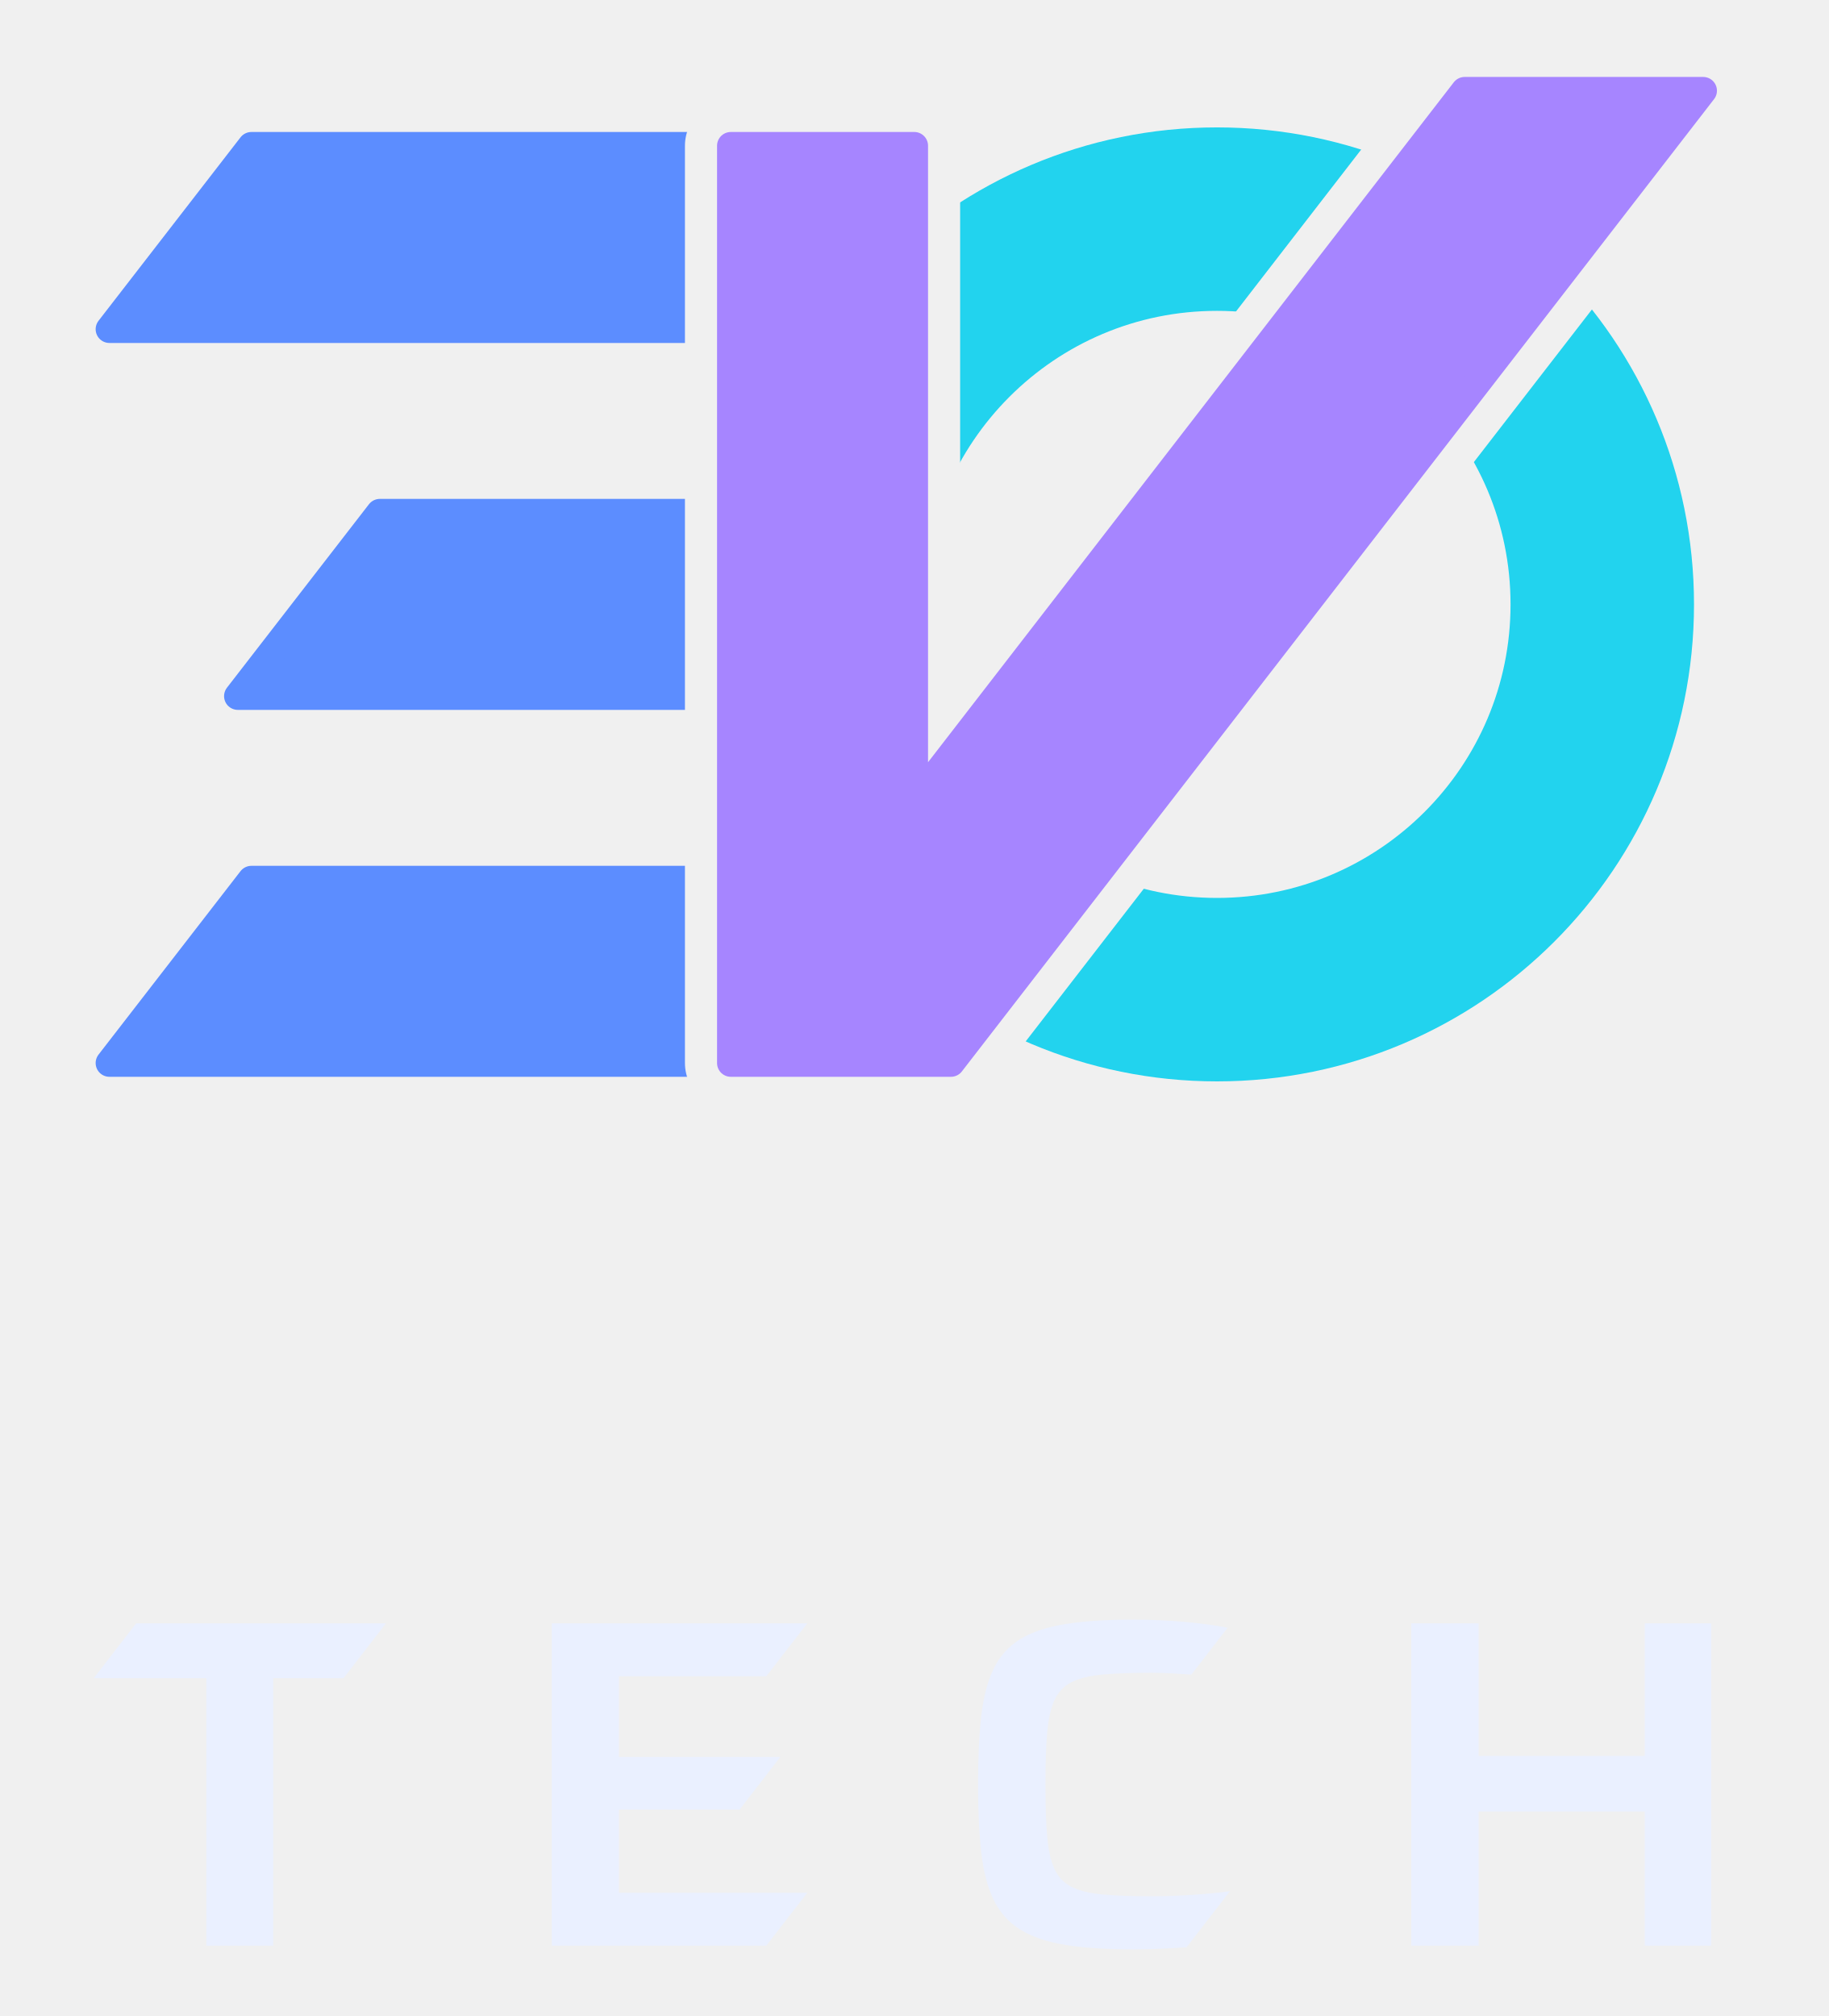
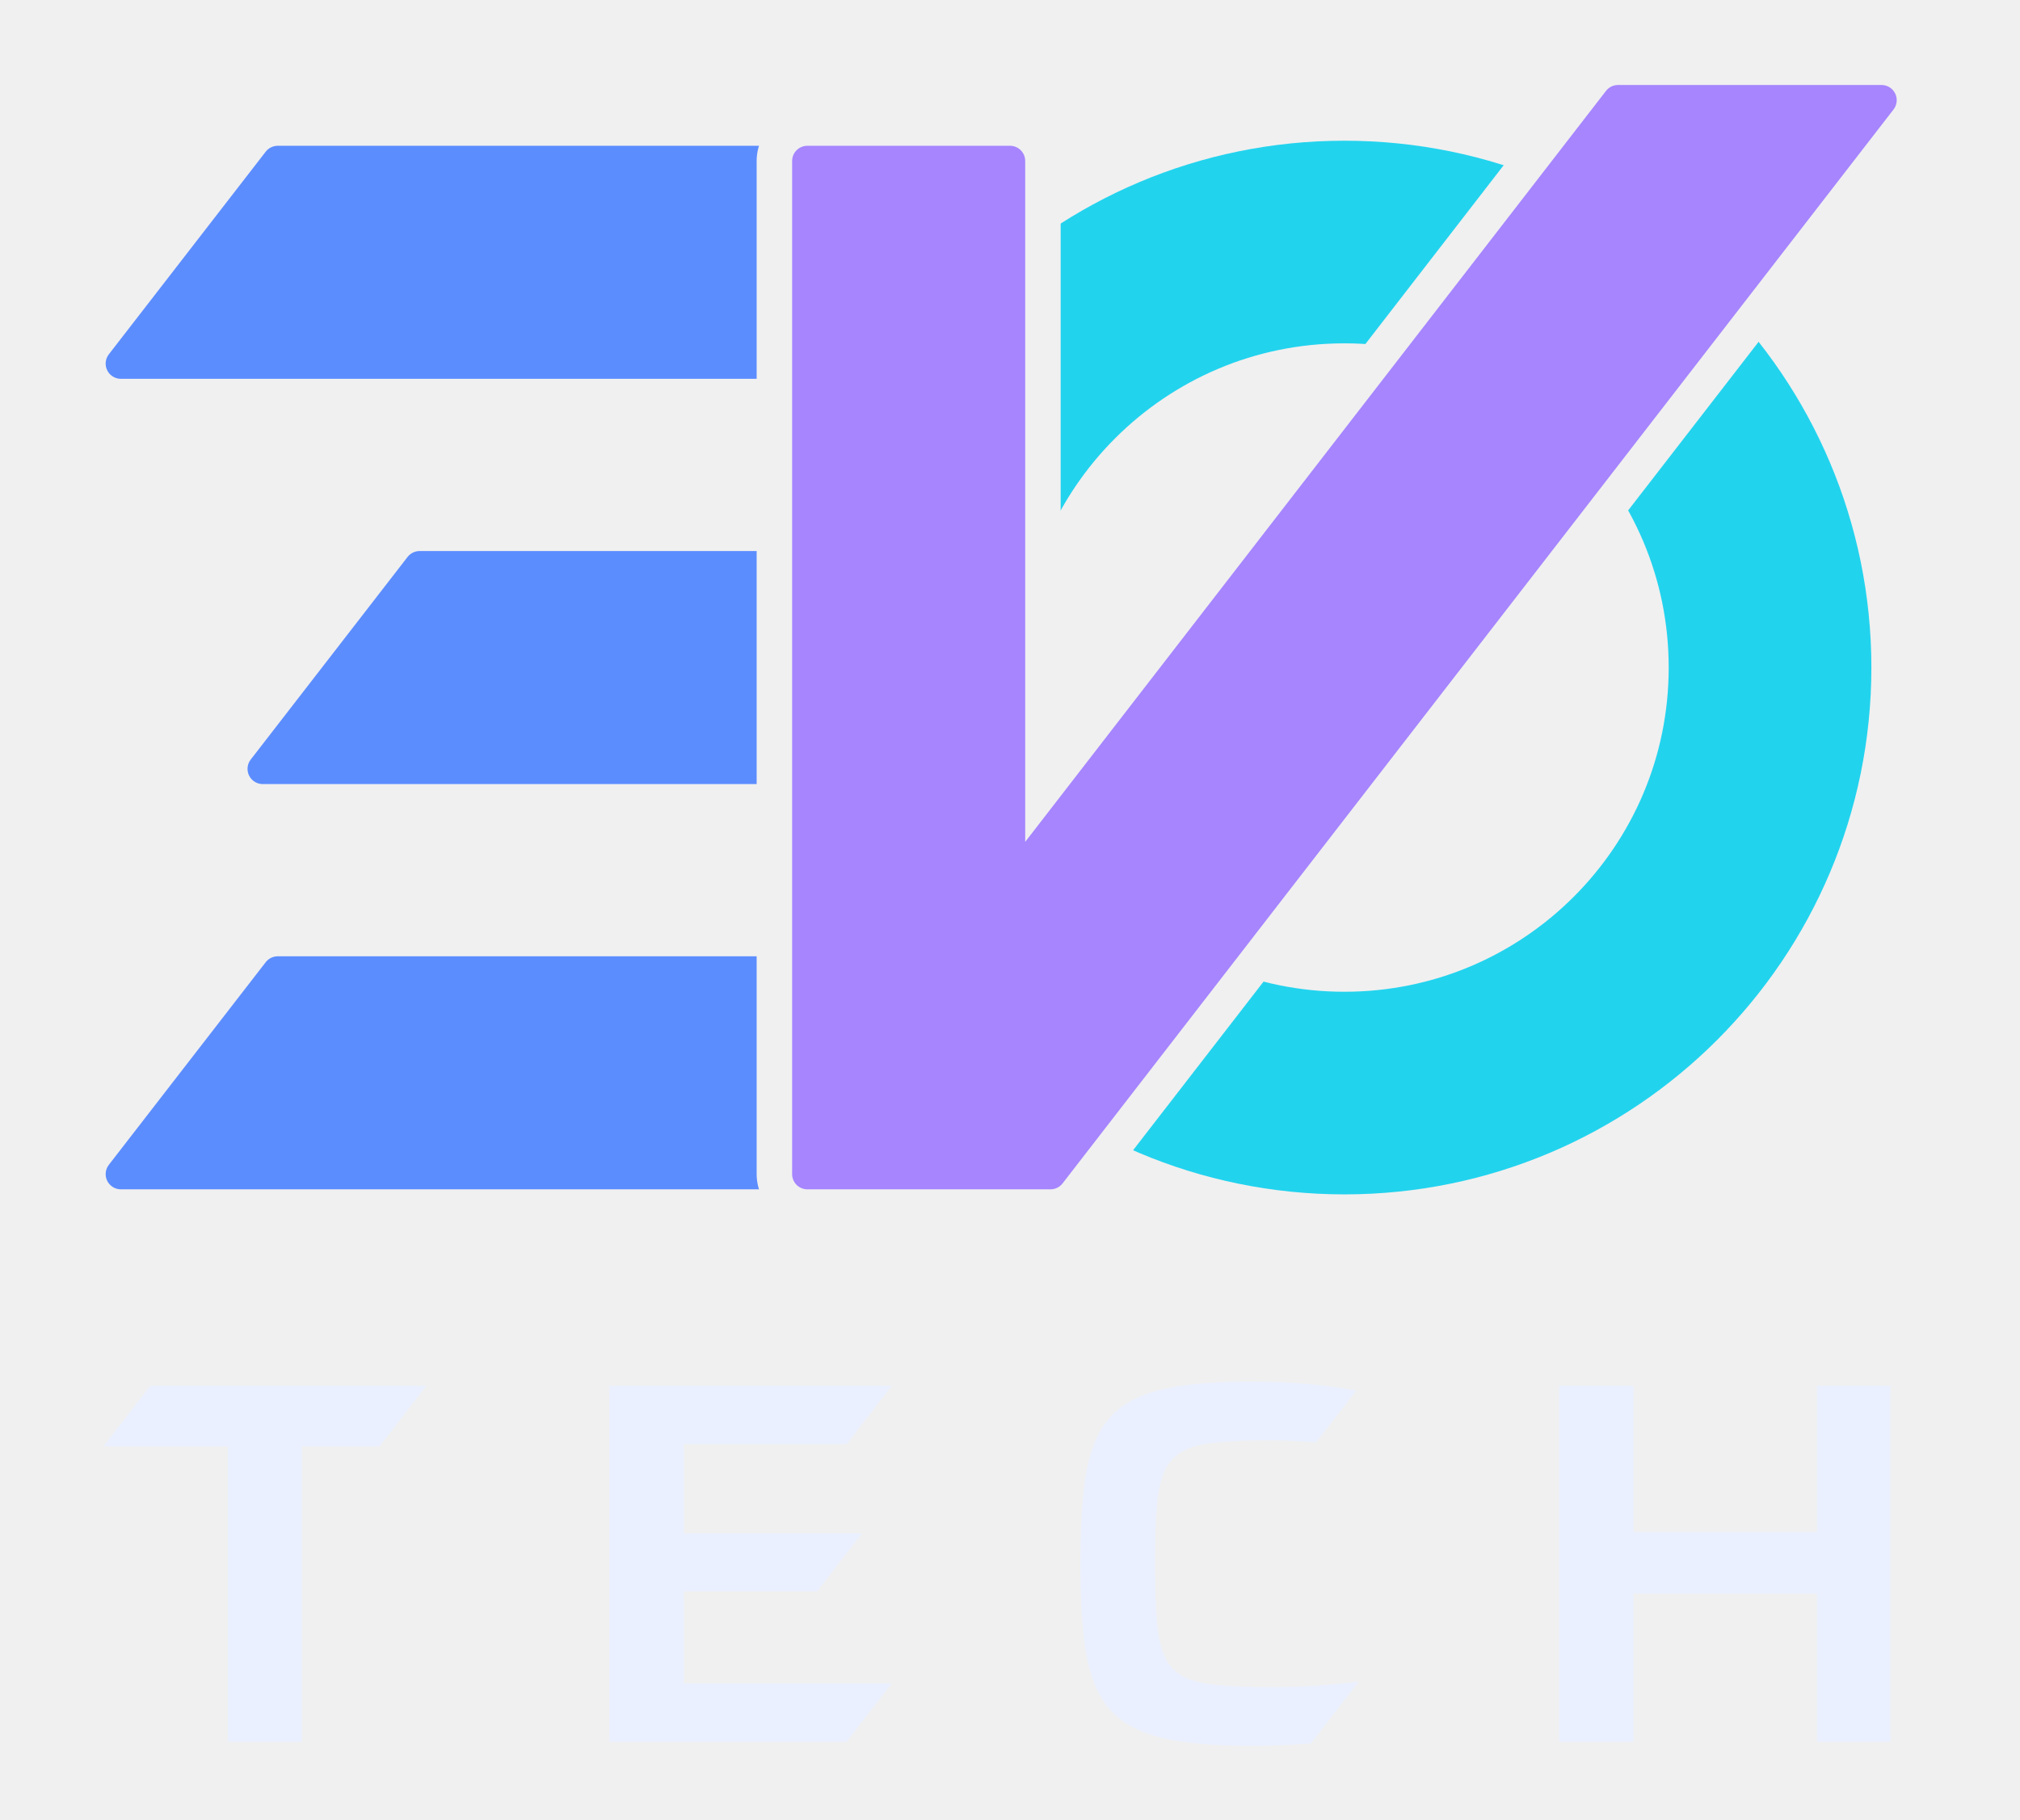
- <svg xmlns="http://www.w3.org/2000/svg" viewBox="22 6 156 172" role="img" aria-label="3VOtech logo, stacked, color, for dark grounds">
+ <svg xmlns="http://www.w3.org/2000/svg" viewBox="22 6 156 140.54" role="img" aria-label="3VOtech logo, stacked, color, for dark grounds">
  <svg x="28" y="10" width="144" height="92" viewBox="-12 -10 184 116">
    <mask id="knock-s" maskUnits="userSpaceOnUse" x="-20" y="-20" width="200" height="140">
      <rect x="-20" y="-20" width="200" height="140" fill="#fff" />
      <path d="M60 0H80V71.6L140 -6H166L84 100H60Z" fill="#000" stroke="#000" stroke-width="10" stroke-linejoin="round" />
    </mask>
    <g mask="url(#knock-s)">
      <circle cx="113" cy="50" r="42" fill="none" stroke-width="20" stroke="#22D3EE" />
      <path d="M7.74 0H60V20H-7.74Z" fill="#5C8DFF" stroke="#5C8DFF" stroke-width="3" stroke-linejoin="round" />
      <path d="M21.74 40H60V60H6.26Z" fill="#5C8DFF" stroke="#5C8DFF" stroke-width="3" stroke-linejoin="round" />
      <path d="M7.74 80H60V100H-7.74Z" fill="#5C8DFF" stroke="#5C8DFF" stroke-width="3" stroke-linejoin="round" />
    </g>
    <path d="M60 0H80V71.6L140 -6H166L84 100H60Z" fill="#A685FF" stroke="#A685FF" stroke-width="3" stroke-linejoin="round" />
  </svg>
-   <g transform="translate(28.83 172) scale(0.03997)">
+   <g transform="translate(28.83 140.54) scale(0.03997)">
    <mask id="cut-s" maskUnits="userSpaceOnUse" x="-500" y="-1200" width="4482" height="1700">
      <rect x="-500" y="-1200" width="4482" height="1700" fill="#fff" />
      <path d="M130.6 -702.1L-0.9 -702.1L-0.9 -556.9L18.3 -556.9ZM663.8 -702.1L683.0 -702.1L683.0 -556.9L551.5 -556.9ZM1562.6 -701.5L1582.2 -701.5L1582.2 -561.6L1454.3 -561.6ZM1505.0 -416.2L1524.6 -416.2L1524.6 -277.0L1397.3 -277.0ZM1562.6 -126.4L1582.2 -126.4L1582.2 13.5L1454.3 13.5ZM2459.3 -691.4L2479.3 -691.4L2479.3 -558.9L2356.7 -558.9ZM2464.6 -129.5L2484.3 -129.5L2484.3 7.1L2358.9 7.1Z" fill="#000" />
    </mask>
    <g mask="url(#cut-s)">
      <path d="M269.55 0.0V-570.91H29.152V-688.0H652.961V-570.91H412.298V0.0ZM1006.776 0.0V-688.0H1552.17V-575.098H1150.128V-402.753H1494.59V-290.511H1150.128V-112.902H1552.17V0.0ZM2249.039 8.0Q2162.115 8.0 2103.086 -1.632Q2044.058 -11.264 2006.86 -34.396Q1969.662 -57.528 1950.162 -97.594Q1930.662 -137.66 1923.662 -198.528Q1916.662 -259.396 1916.662 -344.0Q1916.662 -429.472 1923.596 -490.274Q1930.53 -551.076 1950.03 -591.142Q1969.53 -631.208 2006.294 -653.972Q2043.058 -676.736 2102.52 -686.368Q2161.983 -696.0 2249.039 -696.0Q2282.435 -696.0 2319.029 -693.934Q2355.623 -691.868 2389.717 -687.802Q2423.811 -683.736 2449.339 -678.604V-571.702Q2418.171 -575.702 2387.605 -577.702Q2357.039 -579.702 2331.425 -581.136Q2305.811 -582.57 2287.132 -582.57Q2224.168 -582.57 2182.347 -578.702Q2140.525 -574.834 2115.977 -562.296Q2091.43 -549.758 2079.656 -523.814Q2067.882 -497.871 2064.212 -454.351Q2060.542 -410.831 2060.542 -344.0Q2060.542 -277.169 2064.212 -233.583Q2067.882 -189.997 2079.656 -164.12Q2091.43 -138.242 2115.977 -125.704Q2140.525 -113.166 2182.347 -109.298Q2224.168 -105.43 2287.132 -105.43Q2327.339 -105.43 2373.773 -108.43Q2420.207 -111.43 2454.339 -116.298V-6.132Q2427.339 -2.132 2391.943 0.934Q2356.547 4.0 2319.255 6.0Q2281.963 8.0 2249.039 8.0ZM2841.531 0.0V-688.0H2985.147V-405.073H3339.781V-688.0H3481.661V0.0H3339.781V-286.267H2985.147V0.0Z" fill="#EAF0FF" />
    </g>
  </g>
</svg>
